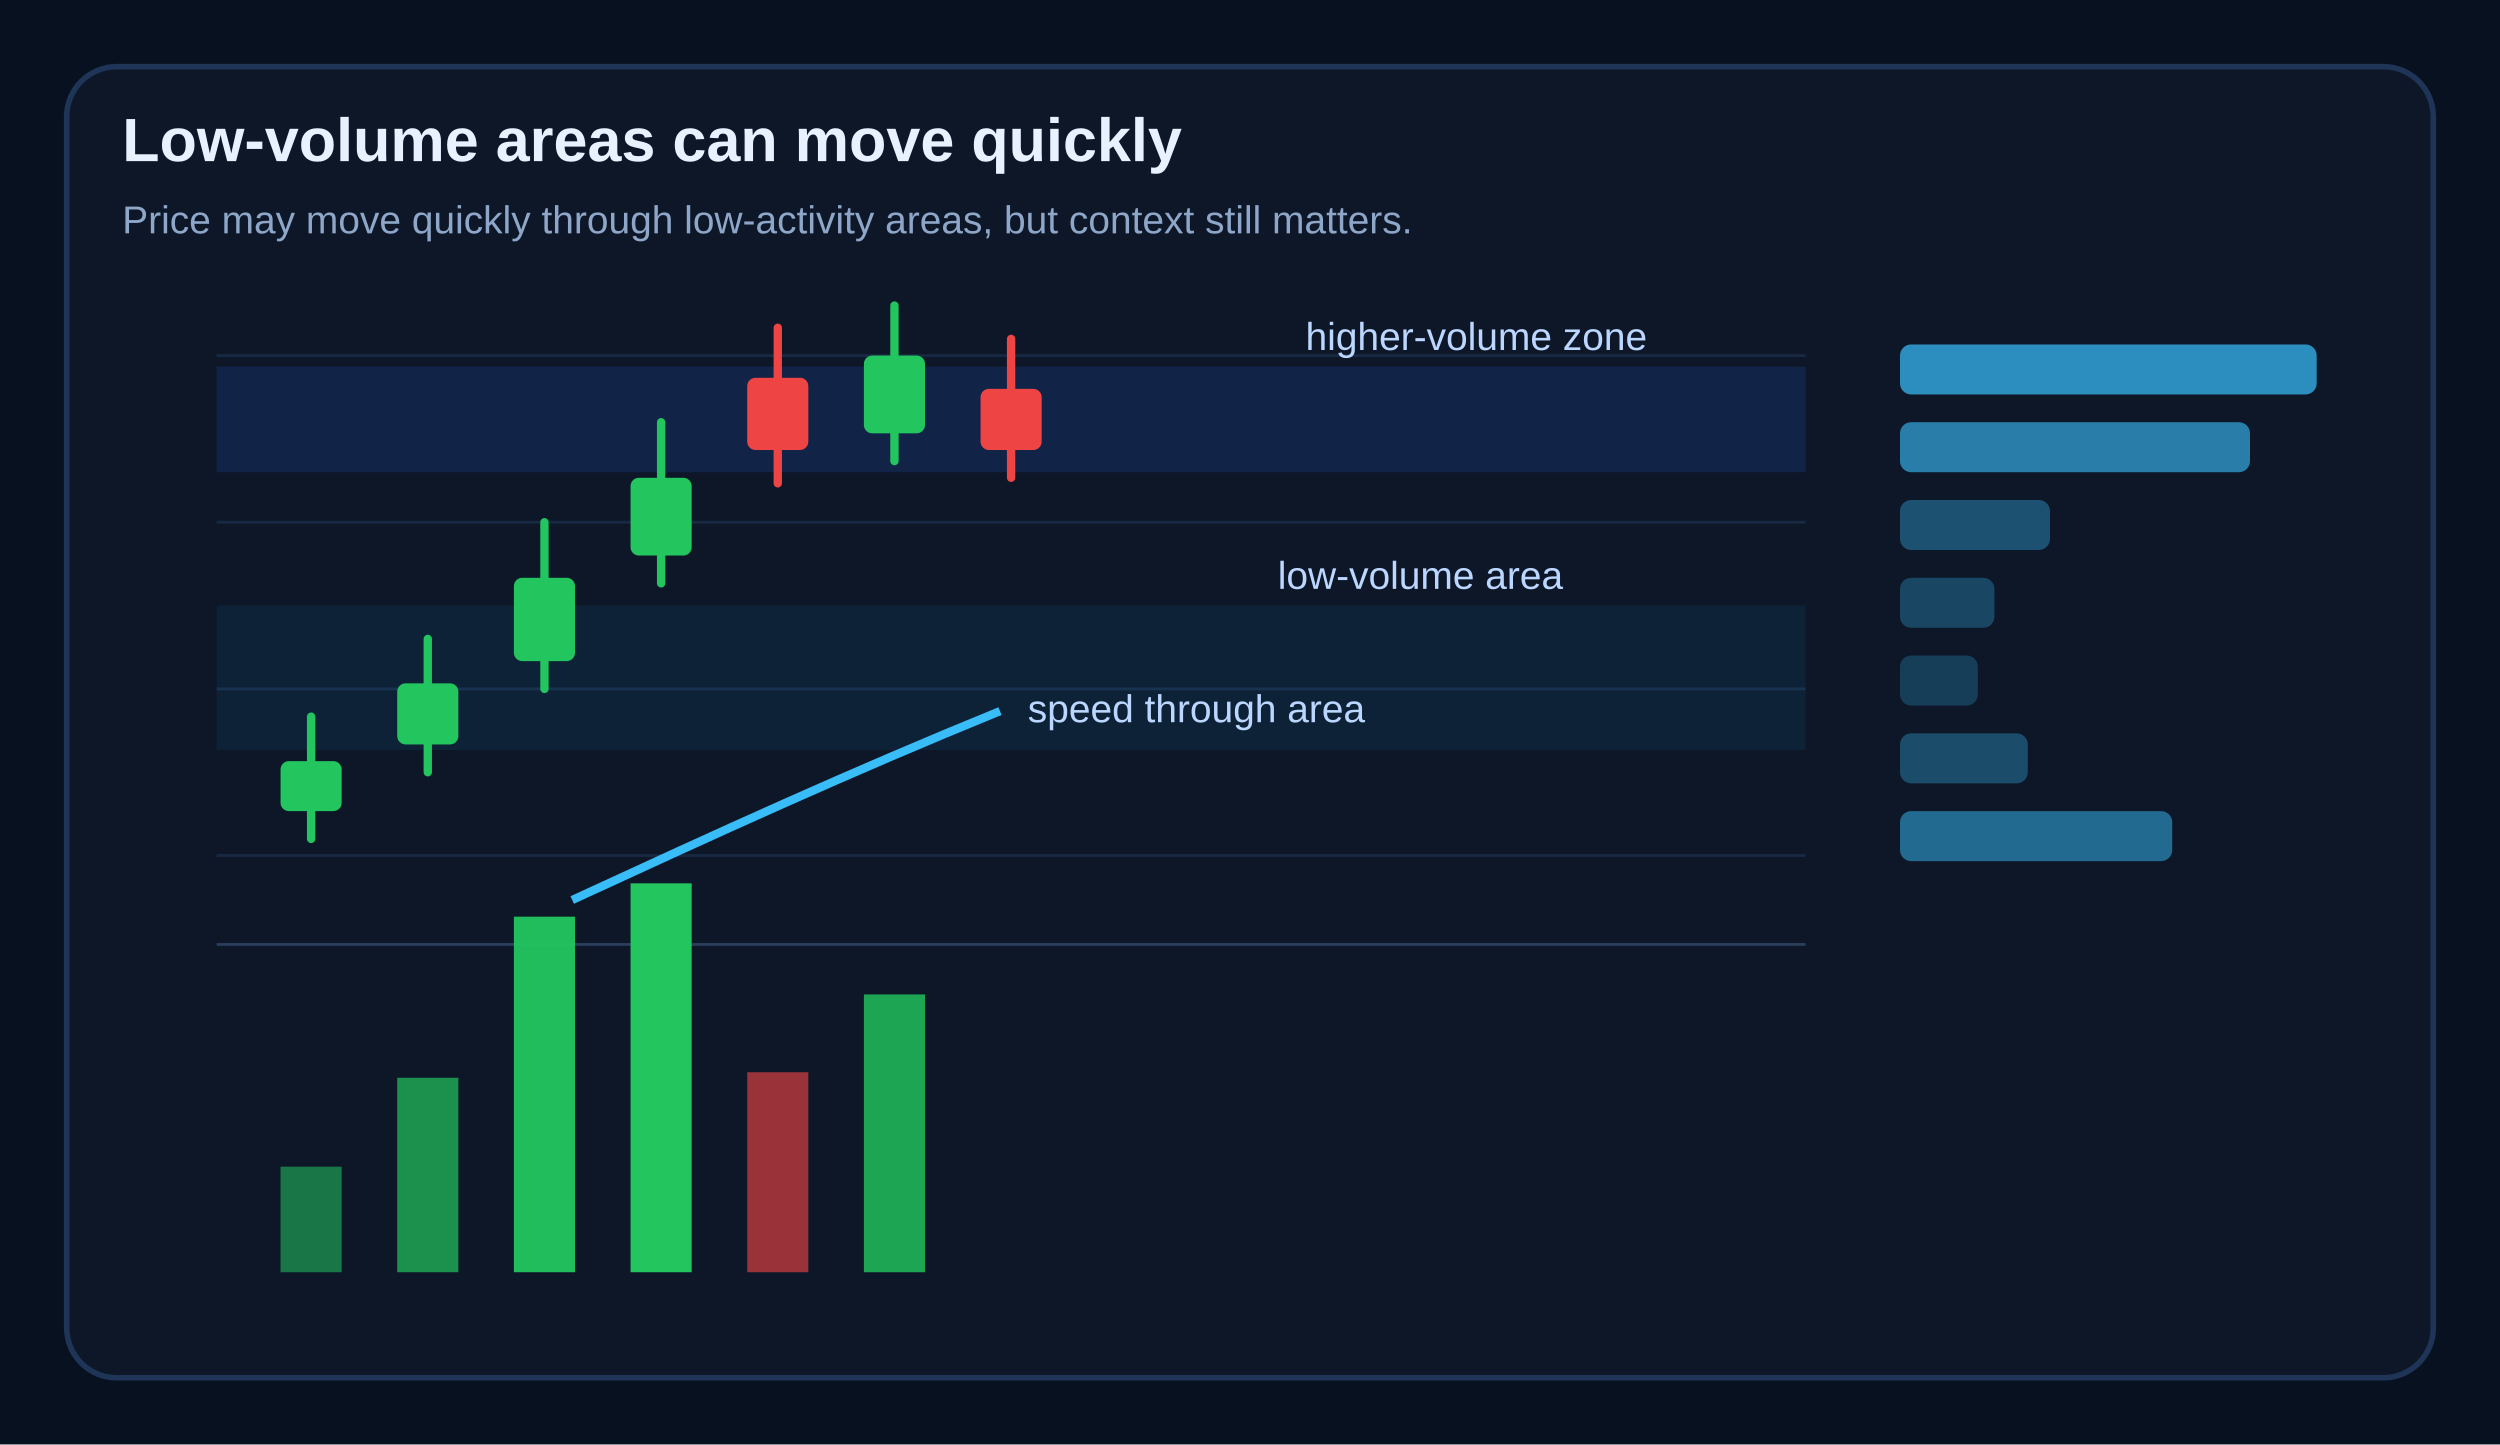
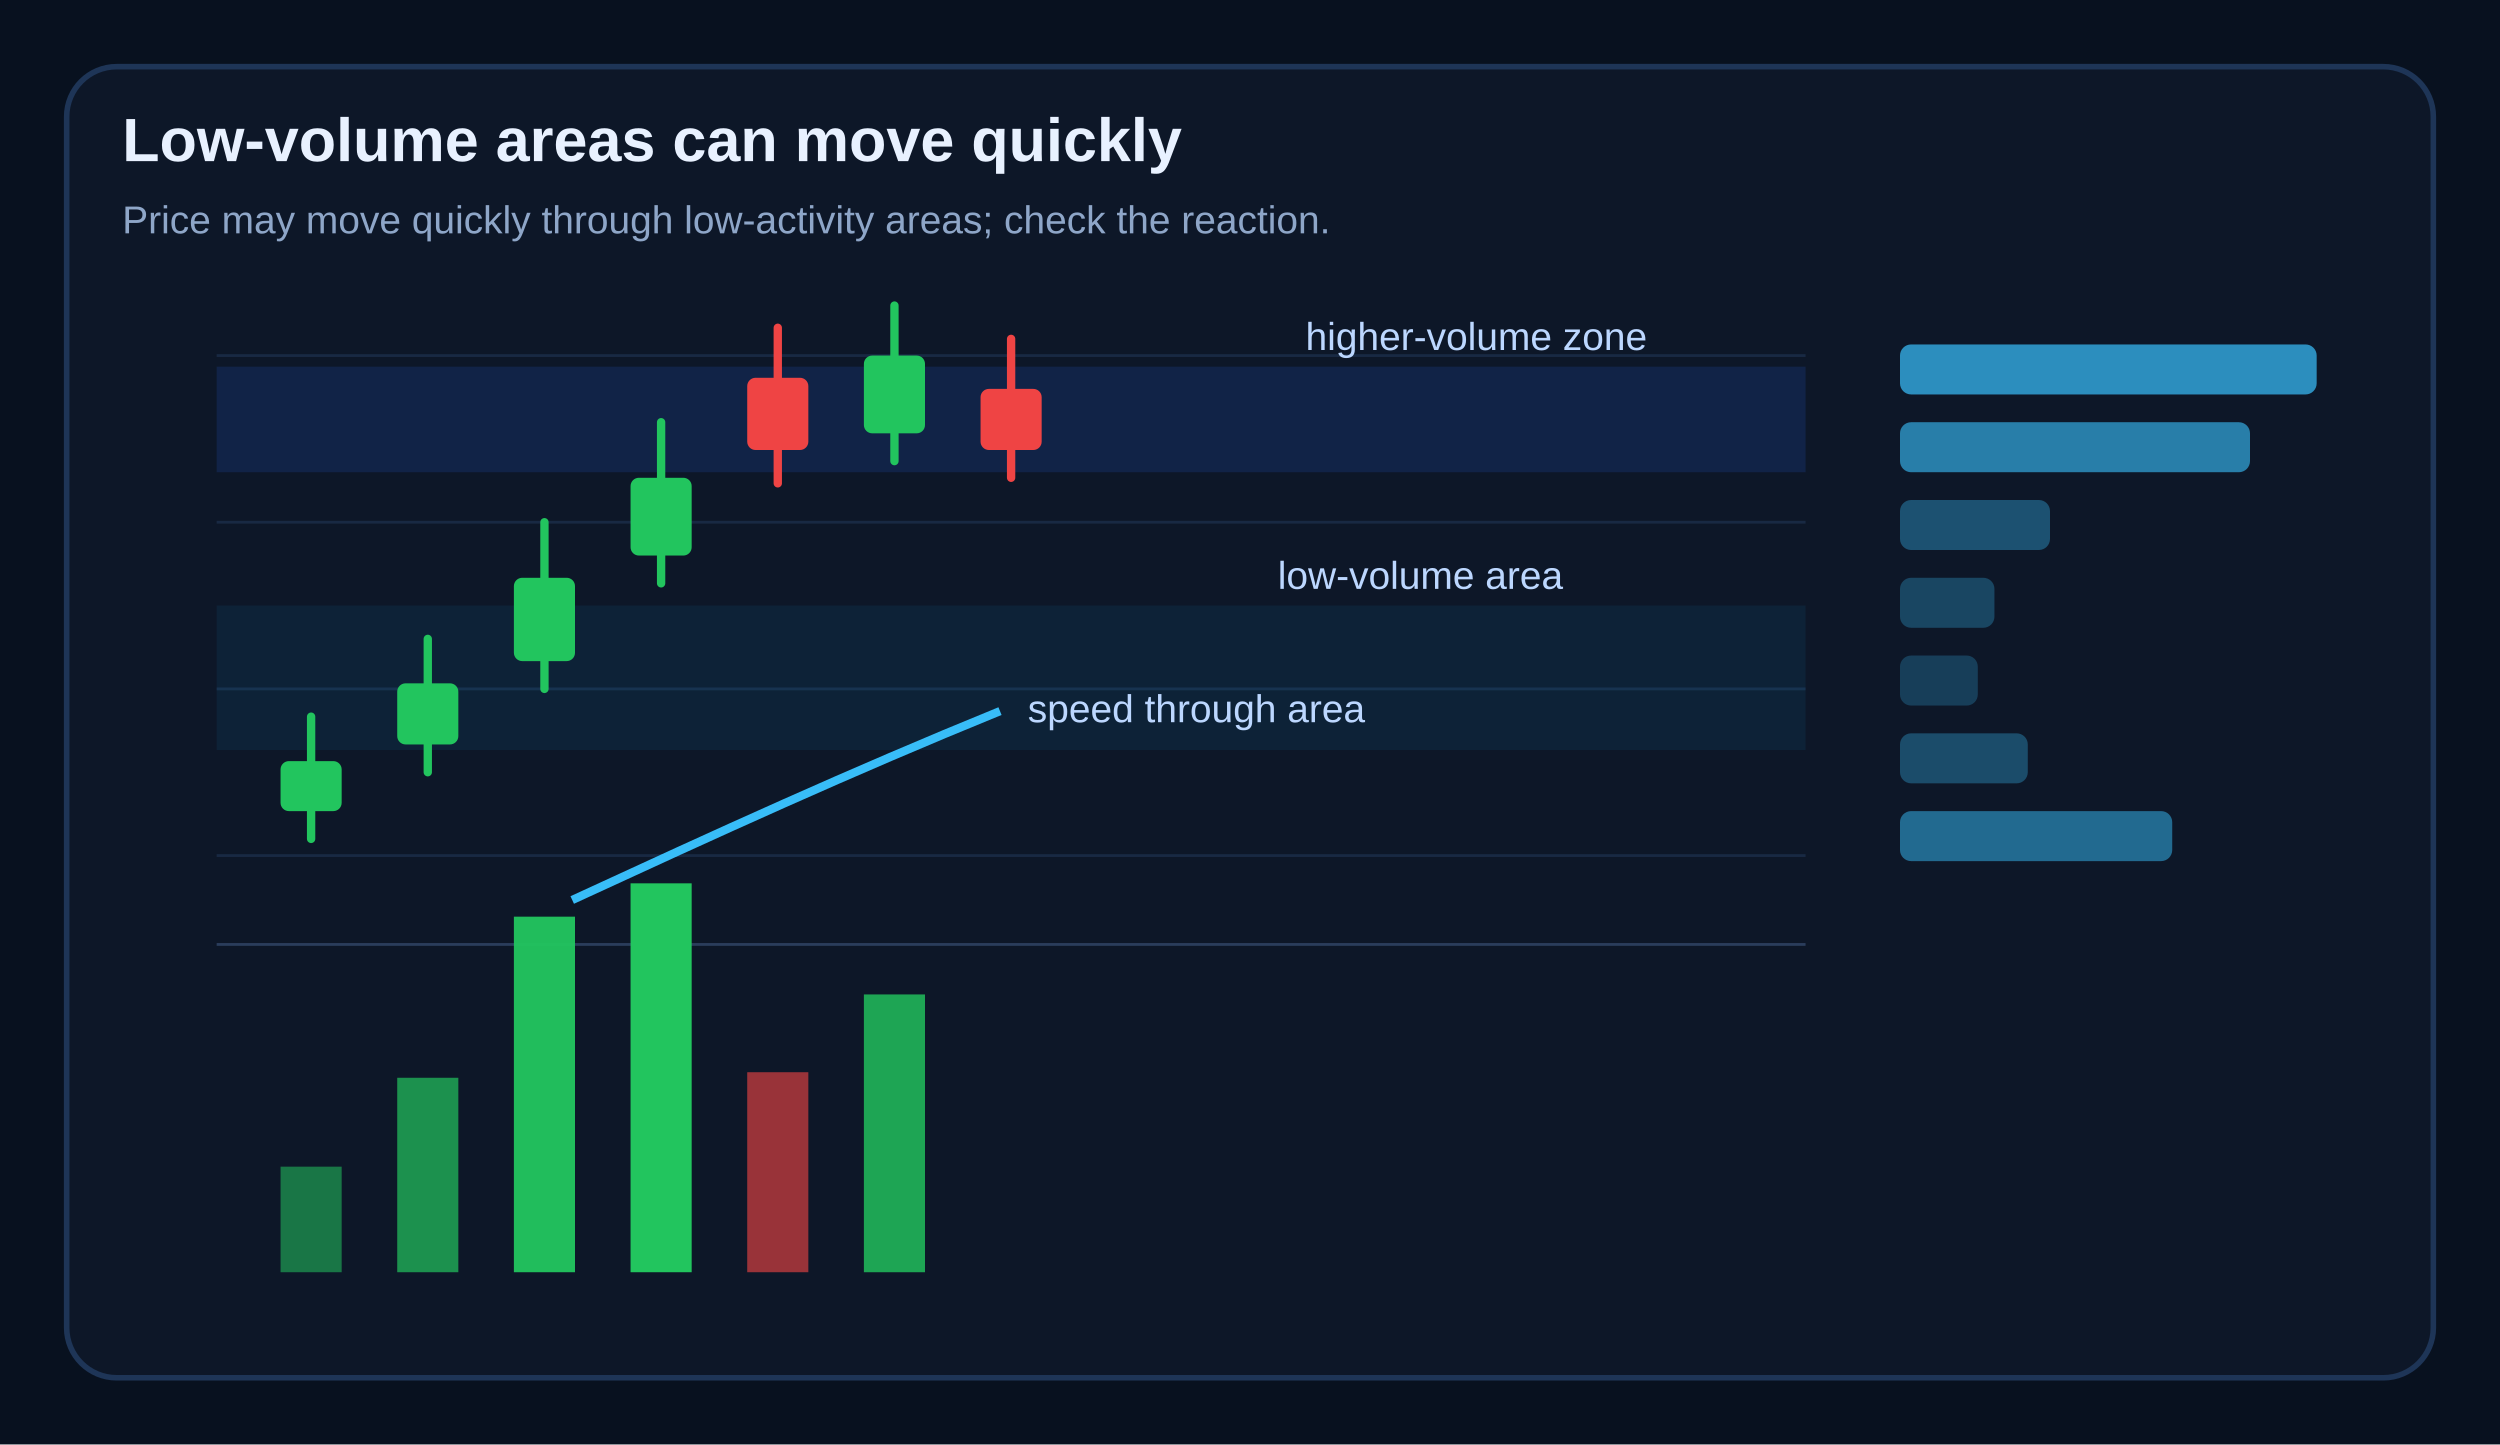
<svg xmlns="http://www.w3.org/2000/svg" width="900" height="520" viewBox="0 0 900 520" role="img" aria-labelledby="title desc">
  <rect width="900" height="520" fill="#08111f" />
  <rect x="24" y="24" width="852" height="472" rx="18" fill="#0d1728" stroke="#1e3557" stroke-width="2" />
  <text x="44" y="58" fill="#e8f1ff" font-family="Arial, sans-serif" font-size="22" font-weight="700">Low-volume areas can move quickly</text>
-   <text x="44" y="84" fill="#8ea6c8" font-family="Arial, sans-serif" font-size="14">Price may move quickly through low-activity areas, but context still matters.</text>
+   <text x="44" y="84" fill="#8ea6c8" font-family="Arial, sans-serif" font-size="14">Price may move quickly through low-activity areas; check the reaction.</text>
  <line x1="78" y1="128" x2="650" y2="128" stroke="#182943" />
  <line x1="78" y1="188" x2="650" y2="188" stroke="#182943" />
  <line x1="78" y1="248" x2="650" y2="248" stroke="#182943" />
  <line x1="78" y1="308" x2="650" y2="308" stroke="#182943" />
  <rect x="78" y="218" width="572" height="52" fill="#0ea5e9" opacity="0.08" />
  <text x="460" y="212" fill="#bcd7ff" font-family="Arial, sans-serif" font-size="14">low-volume area</text>
  <rect x="78" y="132" width="572" height="38" fill="#2563eb" opacity="0.16" />
  <text x="470" y="126" fill="#bcd7ff" font-family="Arial, sans-serif" font-size="14">higher-volume zone</text>
  <g stroke-width="3" stroke-linecap="round">
    <line x1="112" y1="302" x2="112" y2="258" stroke="#22c55e" />
    <rect x="101" y="274" width="22" height="18" fill="#22c55e" rx="3" />
    <line x1="154" y1="278" x2="154" y2="230" stroke="#22c55e" />
    <rect x="143" y="246" width="22" height="22" fill="#22c55e" rx="3" />
    <line x1="196" y1="248" x2="196" y2="188" stroke="#22c55e" />
    <rect x="185" y="208" width="22" height="30" fill="#22c55e" rx="3" />
    <line x1="238" y1="210" x2="238" y2="152" stroke="#22c55e" />
    <rect x="227" y="172" width="22" height="28" fill="#22c55e" rx="3" />
    <line x1="280" y1="174" x2="280" y2="118" stroke="#ef4444" />
    <rect x="269" y="136" width="22" height="26" fill="#ef4444" rx="3" />
    <line x1="322" y1="166" x2="322" y2="110" stroke="#22c55e" />
    <rect x="311" y="128" width="22" height="28" fill="#22c55e" rx="3" />
    <line x1="364" y1="172" x2="364" y2="122" stroke="#ef4444" />
    <rect x="353" y="140" width="22" height="22" fill="#ef4444" rx="3" />
  </g>
  <g>
    <rect x="684" y="124" width="150" height="18" fill="#38bdf8" opacity="0.72" rx="4" />
    <rect x="684" y="152" width="126" height="18" fill="#38bdf8" opacity="0.62" rx="4" />
    <rect x="684" y="180" width="54" height="18" fill="#38bdf8" opacity="0.35" rx="4" />
    <rect x="684" y="208" width="34" height="18" fill="#38bdf8" opacity="0.28" rx="4" />
    <rect x="684" y="236" width="28" height="18" fill="#38bdf8" opacity="0.24" rx="4" />
    <rect x="684" y="264" width="46" height="18" fill="#38bdf8" opacity="0.32" rx="4" />
    <rect x="684" y="292" width="98" height="18" fill="#38bdf8" opacity="0.5" rx="4" />
  </g>
  <path d="M206 324 C258 300, 306 278, 360 256" fill="none" stroke="#38bdf8" stroke-width="3" />
  <text x="370" y="260" fill="#bcd7ff" font-family="Arial, sans-serif" font-size="14">speed through area</text>
  <line x1="78" y1="340" x2="650" y2="340" stroke="#2a3d5c" />
  <g>
    <rect x="101" y="420" width="22" height="38" fill="#22c55e" opacity="0.55" />
    <rect x="143" y="388" width="22" height="70" fill="#22c55e" opacity="0.7" />
    <rect x="185" y="330" width="22" height="128" fill="#22c55e" opacity="0.95" />
    <rect x="227" y="318" width="22" height="140" fill="#22c55e" opacity="1" />
    <rect x="269" y="386" width="22" height="72" fill="#ef4444" opacity="0.62" />
    <rect x="311" y="358" width="22" height="100" fill="#22c55e" opacity="0.82" />
  </g>
</svg>
